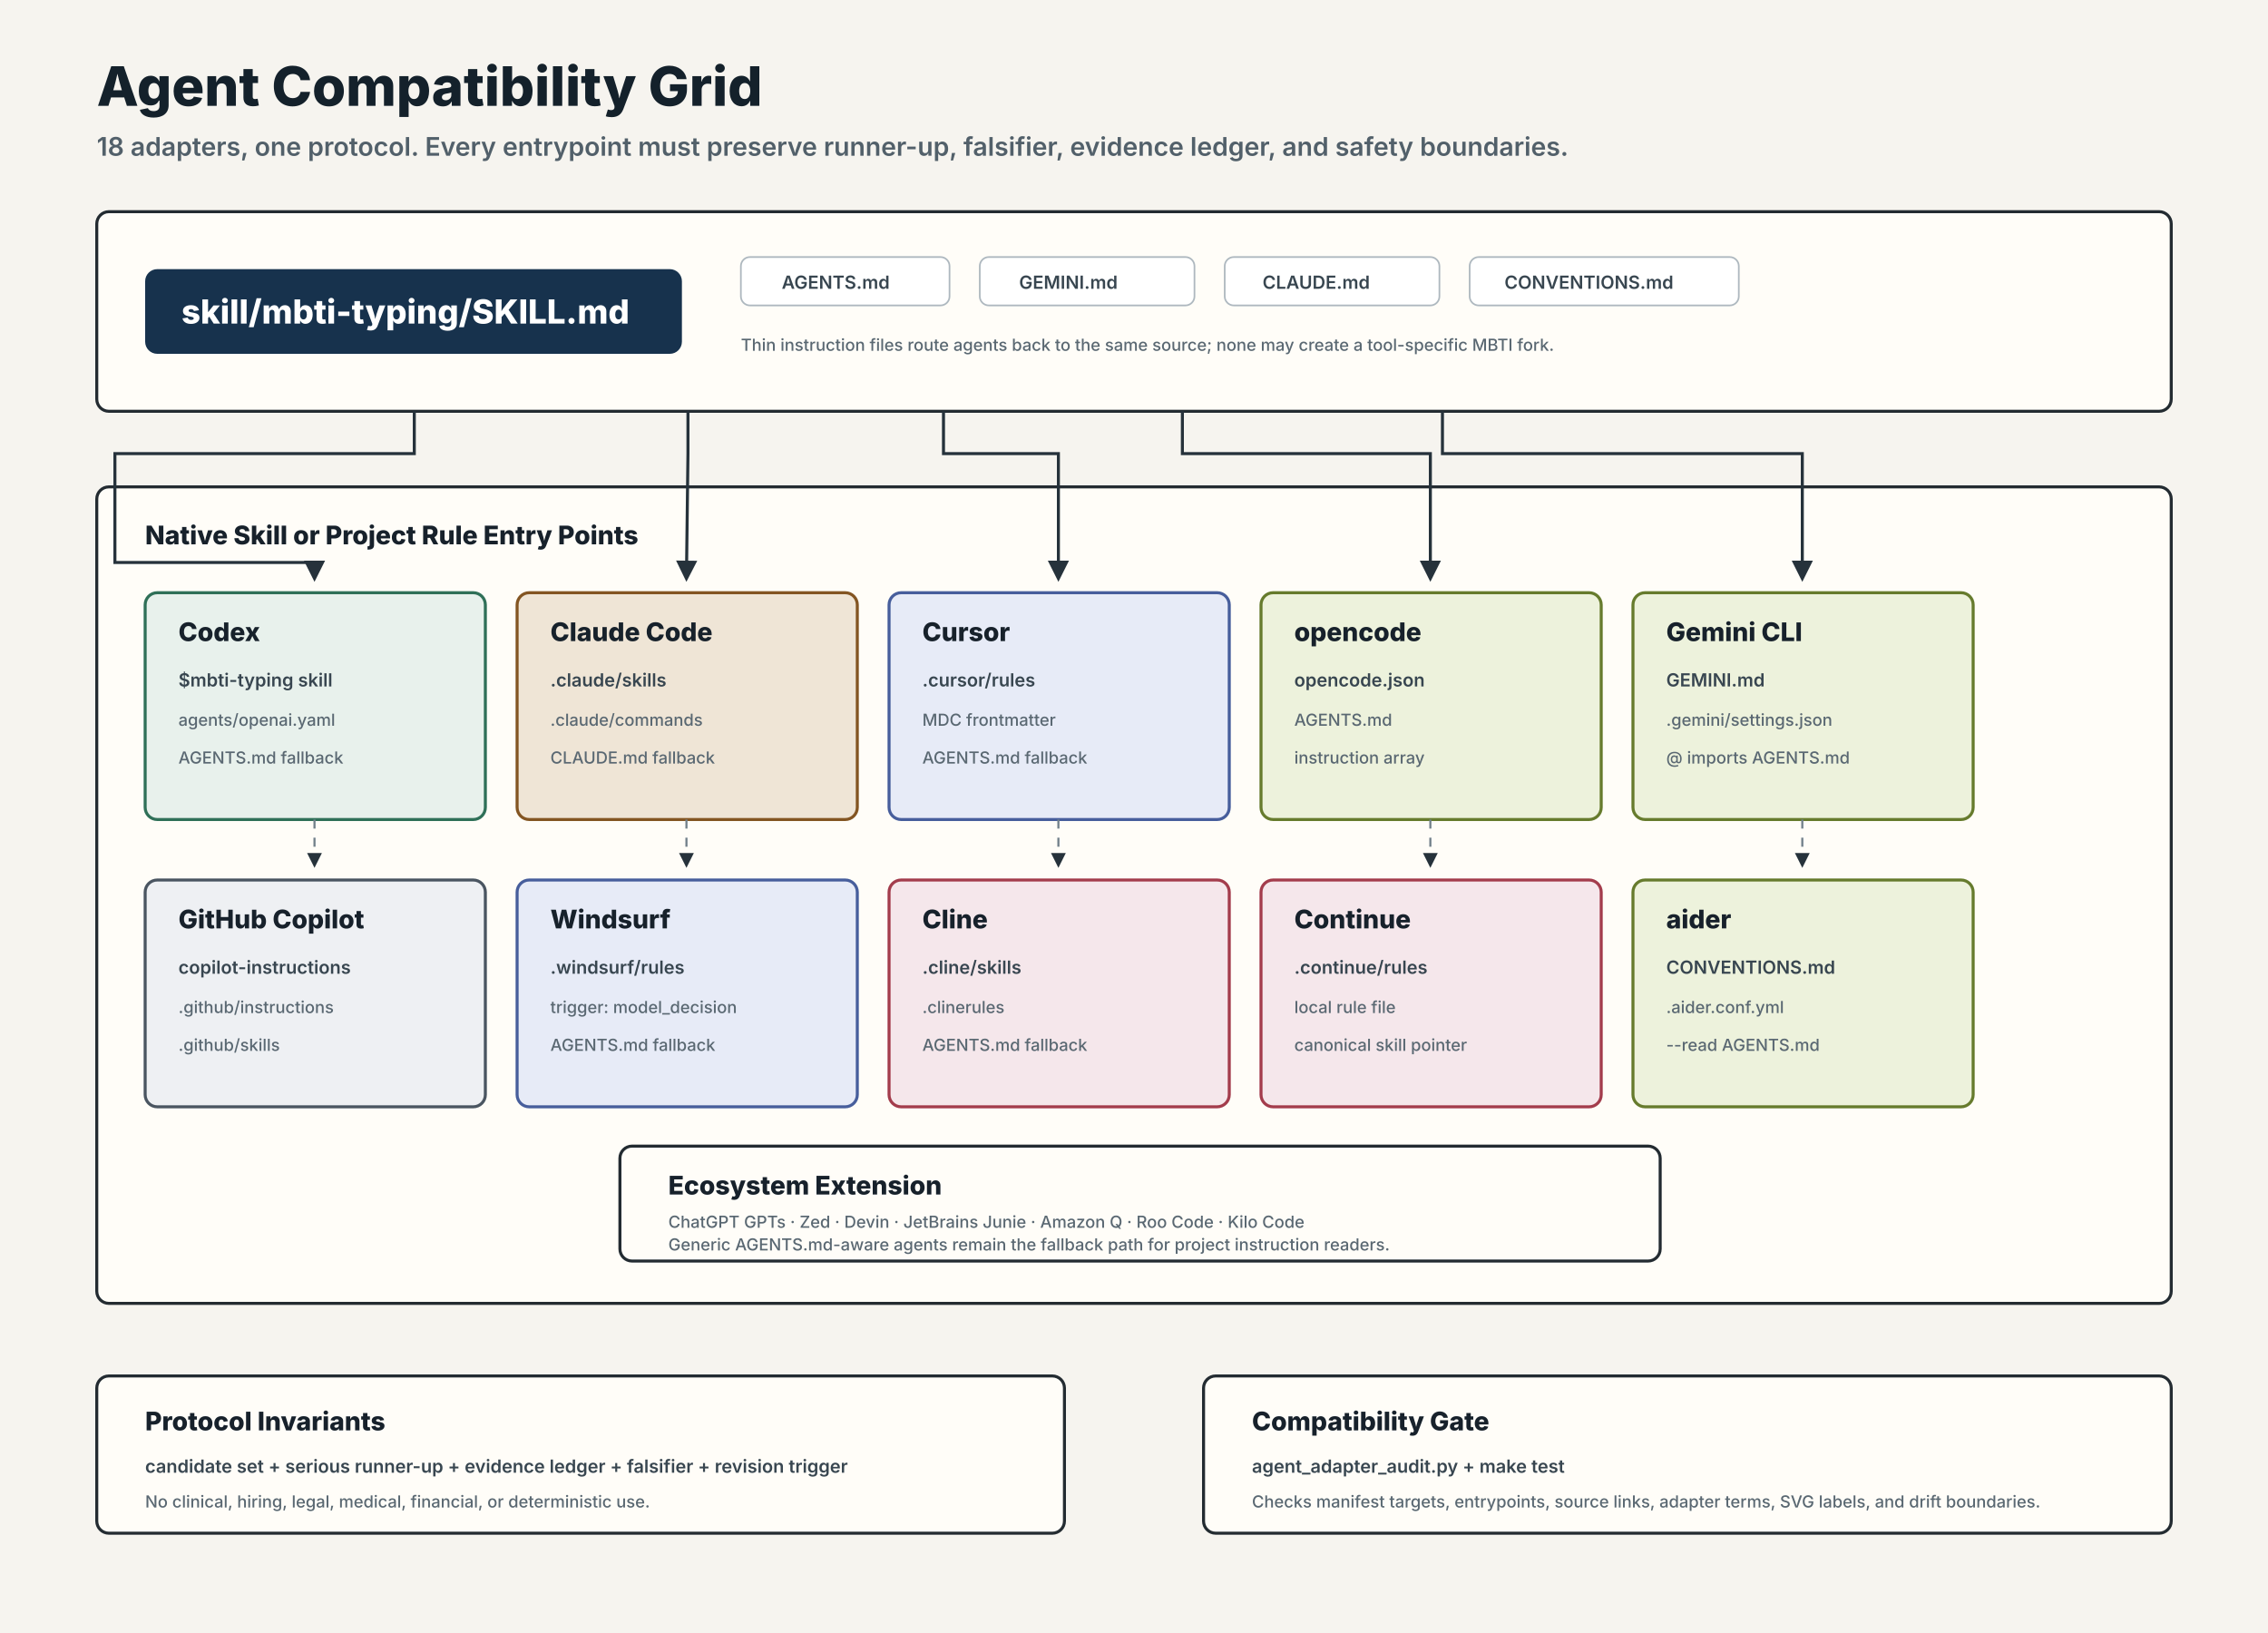
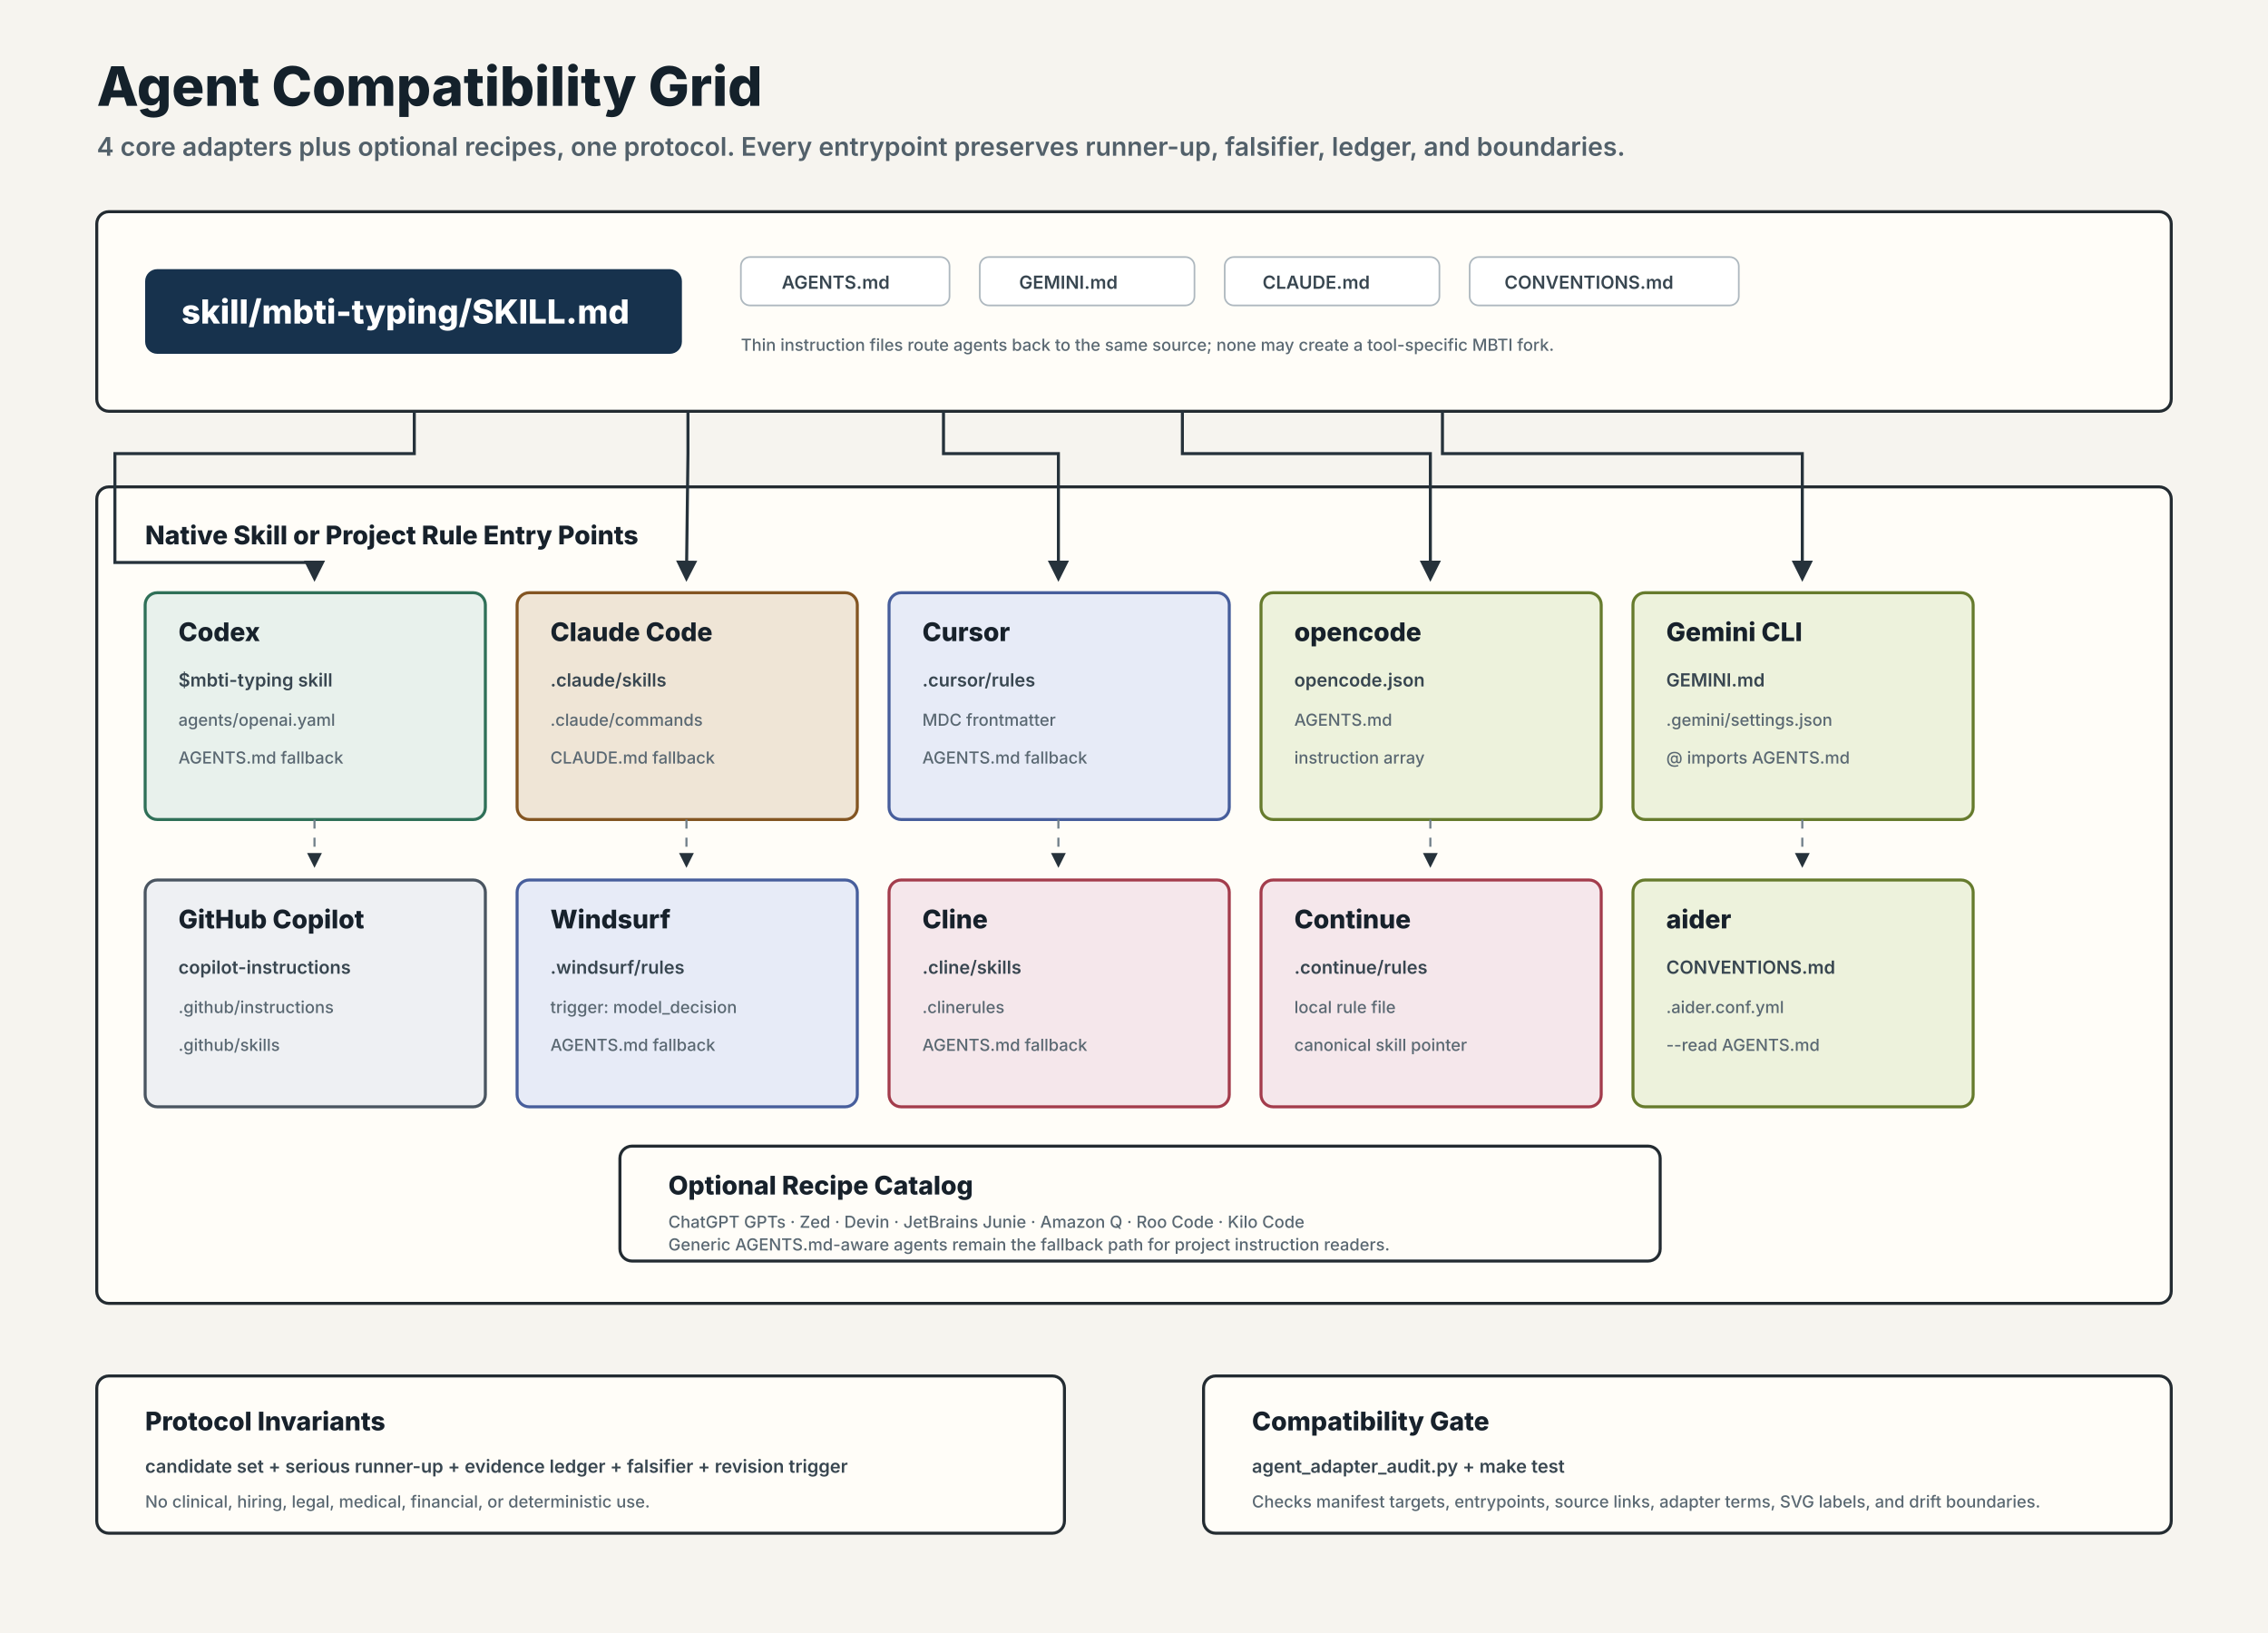
<svg xmlns="http://www.w3.org/2000/svg" role="img" viewBox="0 0 1500 1080">
  <defs>
    <style>
      .bg { fill: #f6f4ef; }
      .title { fill: #14212b; font: 800 36px ui-sans-serif, system-ui, -apple-system, BlinkMacSystemFont, "Segoe UI", sans-serif; }
      .sub { fill: #52606a; font: 600 17px ui-sans-serif, system-ui, -apple-system, BlinkMacSystemFont, "Segoe UI", sans-serif; }
      .panel { fill: #fffdf8; stroke: #232b31; stroke-width: 2; rx: 8; }
      .core { fill: #17324d; }
      .coreText { fill: #fff; font: 800 22px ui-sans-serif, system-ui, -apple-system, BlinkMacSystemFont, "Segoe UI", sans-serif; }
      .h { fill: #17212b; font: 800 17px ui-sans-serif, system-ui, -apple-system, BlinkMacSystemFont, "Segoe UI", sans-serif; }
      .small { fill: #384650; font: 600 12px ui-sans-serif, system-ui, -apple-system, BlinkMacSystemFont, "Segoe UI", sans-serif; }
      .tiny { fill: #5a6872; font: 500 11px ui-sans-serif, system-ui, -apple-system, BlinkMacSystemFont, "Segoe UI", sans-serif; }
      .chip { fill: #ffffff; stroke: #aeb8bf; stroke-width: 1.1; rx: 6; }
      .path { fill: none; stroke: #26323b; stroke-width: 2; marker-end: url(#arrow); }
      .soft { fill: none; stroke: #71808a; stroke-width: 1.4; stroke-dasharray: 6 6; marker-end: url(#arrow); }
      .codex { fill: #e8f1ec; stroke: #2f7058; }
      .anthropic { fill: #efe5d6; stroke: #835522; }
      .editor { fill: #e7ebf7; stroke: #475e9c; }
      .terminal { fill: #edf2dc; stroke: #667b2d; }
      .github { fill: #eef0f3; stroke: #4a5561; }
      .other { fill: #f5e7eb; stroke: #a33c4c; }
    </style>
    <marker id="arrow" viewBox="0 0 10 10" refX="8" refY="5" markerWidth="7" markerHeight="7" orient="auto-start-reverse">
      <path d="M 0 0 L 10 5 L 0 10 z" fill="#26323b" />
    </marker>
  </defs>
  <rect class="bg" width="1500" height="1080" />
  <text class="title" x="64" y="70">Agent Compatibility Grid</text>
-   <text class="sub" x="64" y="103">18 adapters, one protocol. Every entrypoint must preserve runner-up, falsifier, evidence ledger, and safety boundaries.</text>
+   <text class="sub" x="64" y="103">4 core adapters plus optional recipes, one protocol. Every entrypoint preserves runner-up, falsifier, ledger, and boundaries.</text>
  <rect class="panel" x="64" y="140" width="1372" height="132" />
  <rect class="core" x="96" y="178" width="355" height="56" rx="8" />
  <text class="coreText" x="120" y="214">skill/mbti-typing/SKILL.md</text>
  <rect class="chip" x="490" y="170" width="138" height="32" />
  <text class="small" x="517" y="191">AGENTS.md</text>
  <rect class="chip" x="648" y="170" width="142" height="32" />
  <text class="small" x="674" y="191">GEMINI.md</text>
  <rect class="chip" x="810" y="170" width="142" height="32" />
  <text class="small" x="835" y="191">CLAUDE.md</text>
  <rect class="chip" x="972" y="170" width="178" height="32" />
  <text class="small" x="995" y="191">CONVENTIONS.md</text>
  <text class="tiny" x="490" y="232">Thin instruction files route agents back to the same source; none may create a tool-specific MBTI fork.</text>
  <rect class="panel" x="64" y="322" width="1372" height="540" />
  <text class="h" x="96" y="360">Native Skill or Project Rule Entry Points</text>
  <rect class="panel codex" x="96" y="392" width="225" height="150" />
  <text class="h" x="118" y="424">Codex</text>
  <text class="small" x="118" y="454">$mbti-typing skill</text>
  <text class="tiny" x="118" y="480">agents/openai.yaml</text>
  <text class="tiny" x="118" y="505">AGENTS.md fallback</text>
  <rect class="panel anthropic" x="342" y="392" width="225" height="150" />
  <text class="h" x="364" y="424">Claude Code</text>
  <text class="small" x="364" y="454">.claude/skills</text>
  <text class="tiny" x="364" y="480">.claude/commands</text>
  <text class="tiny" x="364" y="505">CLAUDE.md fallback</text>
  <rect class="panel editor" x="588" y="392" width="225" height="150" />
  <text class="h" x="610" y="424">Cursor</text>
  <text class="small" x="610" y="454">.cursor/rules</text>
  <text class="tiny" x="610" y="480">MDC frontmatter</text>
  <text class="tiny" x="610" y="505">AGENTS.md fallback</text>
  <rect class="panel terminal" x="834" y="392" width="225" height="150" />
  <text class="h" x="856" y="424">opencode</text>
  <text class="small" x="856" y="454">opencode.json</text>
  <text class="tiny" x="856" y="480">AGENTS.md</text>
  <text class="tiny" x="856" y="505">instruction array</text>
  <rect class="panel terminal" x="1080" y="392" width="225" height="150" />
  <text class="h" x="1102" y="424">Gemini CLI</text>
  <text class="small" x="1102" y="454">GEMINI.md</text>
  <text class="tiny" x="1102" y="480">.gemini/settings.json</text>
  <text class="tiny" x="1102" y="505">@ imports AGENTS.md</text>
  <rect class="panel github" x="96" y="582" width="225" height="150" />
  <text class="h" x="118" y="614">GitHub Copilot</text>
  <text class="small" x="118" y="644">copilot-instructions</text>
  <text class="tiny" x="118" y="670">.github/instructions</text>
  <text class="tiny" x="118" y="695">.github/skills</text>
  <rect class="panel editor" x="342" y="582" width="225" height="150" />
  <text class="h" x="364" y="614">Windsurf</text>
  <text class="small" x="364" y="644">.windsurf/rules</text>
  <text class="tiny" x="364" y="670">trigger: model_decision</text>
  <text class="tiny" x="364" y="695">AGENTS.md fallback</text>
  <rect class="panel other" x="588" y="582" width="225" height="150" />
  <text class="h" x="610" y="614">Cline</text>
  <text class="small" x="610" y="644">.cline/skills</text>
  <text class="tiny" x="610" y="670">.clinerules</text>
  <text class="tiny" x="610" y="695">AGENTS.md fallback</text>
  <rect class="panel other" x="834" y="582" width="225" height="150" />
  <text class="h" x="856" y="614">Continue</text>
  <text class="small" x="856" y="644">.continue/rules</text>
  <text class="tiny" x="856" y="670">local rule file</text>
  <text class="tiny" x="856" y="695">canonical skill pointer</text>
  <rect class="panel terminal" x="1080" y="582" width="225" height="150" />
  <text class="h" x="1102" y="614">aider</text>
  <text class="small" x="1102" y="644">CONVENTIONS.md</text>
  <text class="tiny" x="1102" y="670">.aider.conf.yml</text>
  <text class="tiny" x="1102" y="695">--read AGENTS.md</text>
  <rect class="panel" x="410" y="758" width="688" height="76" />
-   <text class="h" x="442" y="790">Ecosystem Extension</text>
+   <text class="h" x="442" y="790">Optional Recipe Catalog</text>
  <text class="tiny" x="442" y="812">ChatGPT GPTs · Zed · Devin · JetBrains Junie · Amazon Q · Roo Code · Kilo Code</text>
  <text class="tiny" x="442" y="827">Generic AGENTS.md-aware agents remain the fallback path for project instruction readers.</text>
  <path class="path" d="M 274 272 L 274 300 L 76 300 L 76 372 L 208 372 L 208 382" />
  <path class="path" d="M 455 272 L 455 300 L 454 382" />
  <path class="path" d="M 624 272 L 624 300 L 700 300 L 700 382" />
  <path class="path" d="M 782 272 L 782 300 L 946 300 L 946 382" />
  <path class="path" d="M 954 272 L 954 300 L 1192 300 L 1192 382" />
  <path class="soft" d="M 208 542 L 208 572" />
  <path class="soft" d="M 454 542 L 454 572" />
  <path class="soft" d="M 700 542 L 700 572" />
  <path class="soft" d="M 946 542 L 946 572" />
  <path class="soft" d="M 1192 542 L 1192 572" />
  <rect class="panel" x="64" y="910" width="640" height="104" />
  <text class="h" x="96" y="946">Protocol Invariants</text>
  <text class="small" x="96" y="974">candidate set + serious runner-up + evidence ledger + falsifier + revision trigger</text>
  <text class="tiny" x="96" y="997">No clinical, hiring, legal, medical, financial, or deterministic use.</text>
  <rect class="panel" x="796" y="910" width="640" height="104" />
  <text class="h" x="828" y="946">Compatibility Gate</text>
  <text class="small" x="828" y="974">agent_adapter_audit.py + make test</text>
  <text class="tiny" x="828" y="997">Checks manifest targets, entrypoints, source links, adapter terms, SVG labels, and drift boundaries.</text>
</svg>
